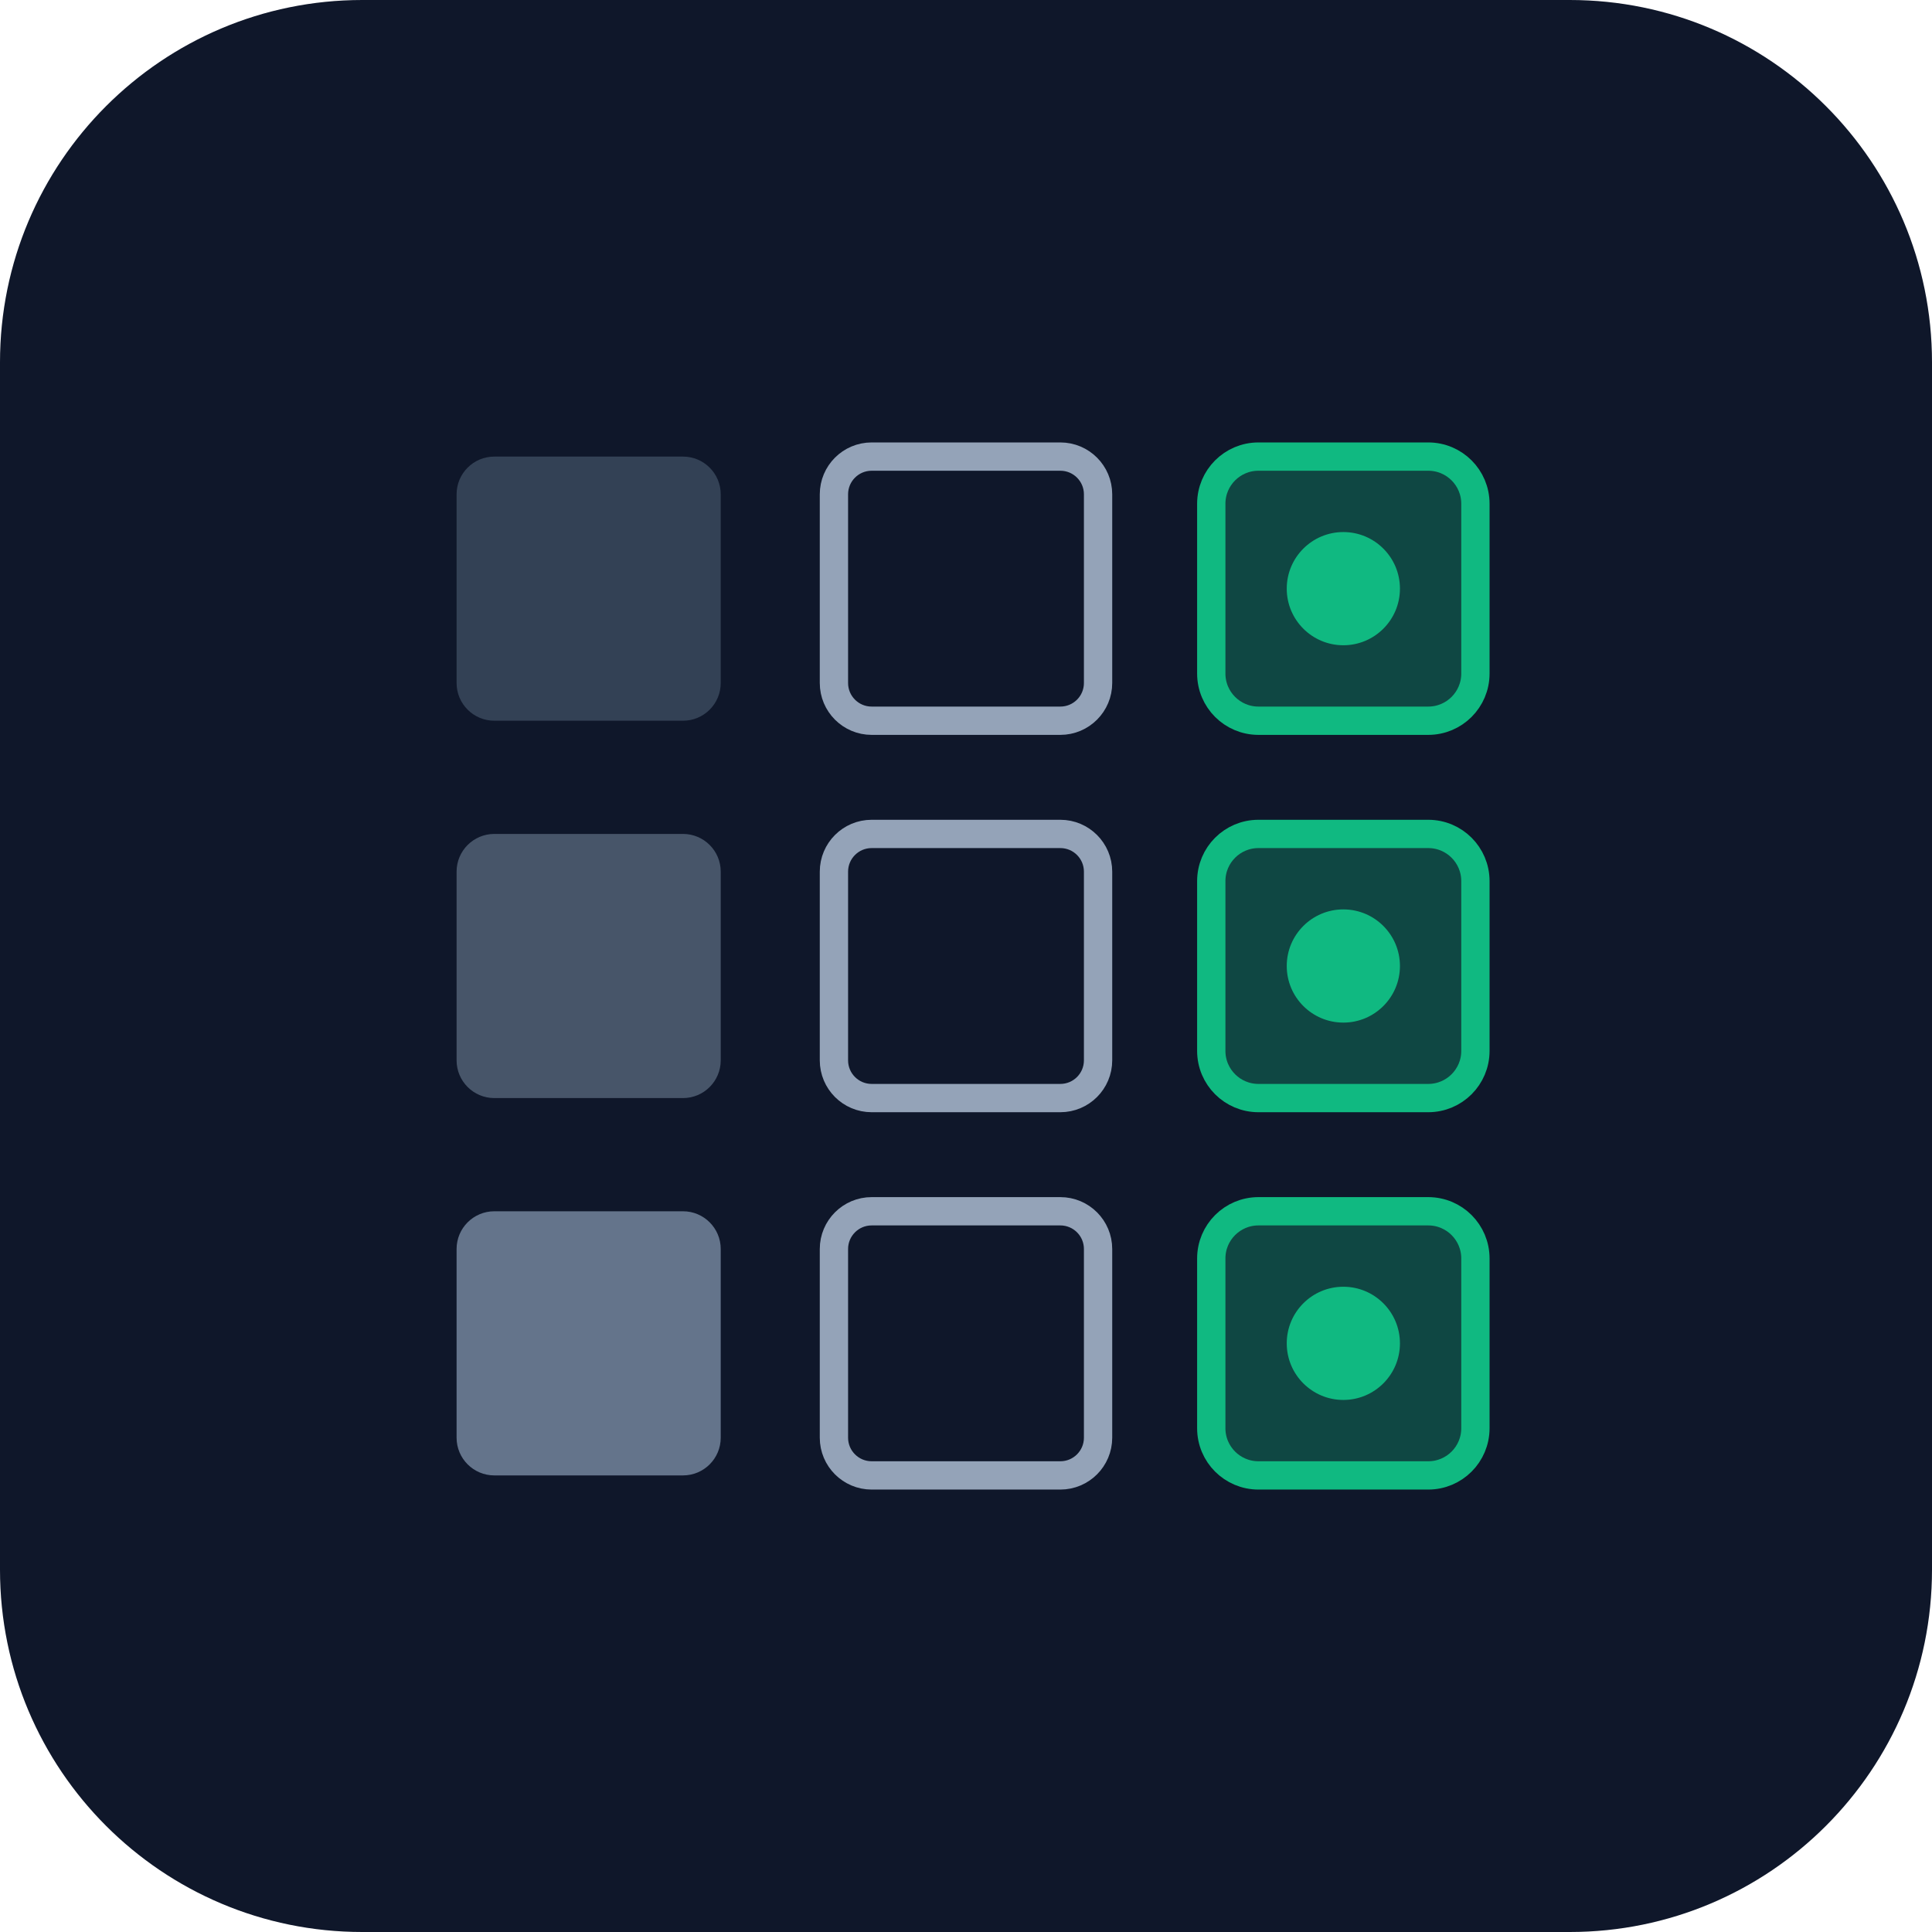
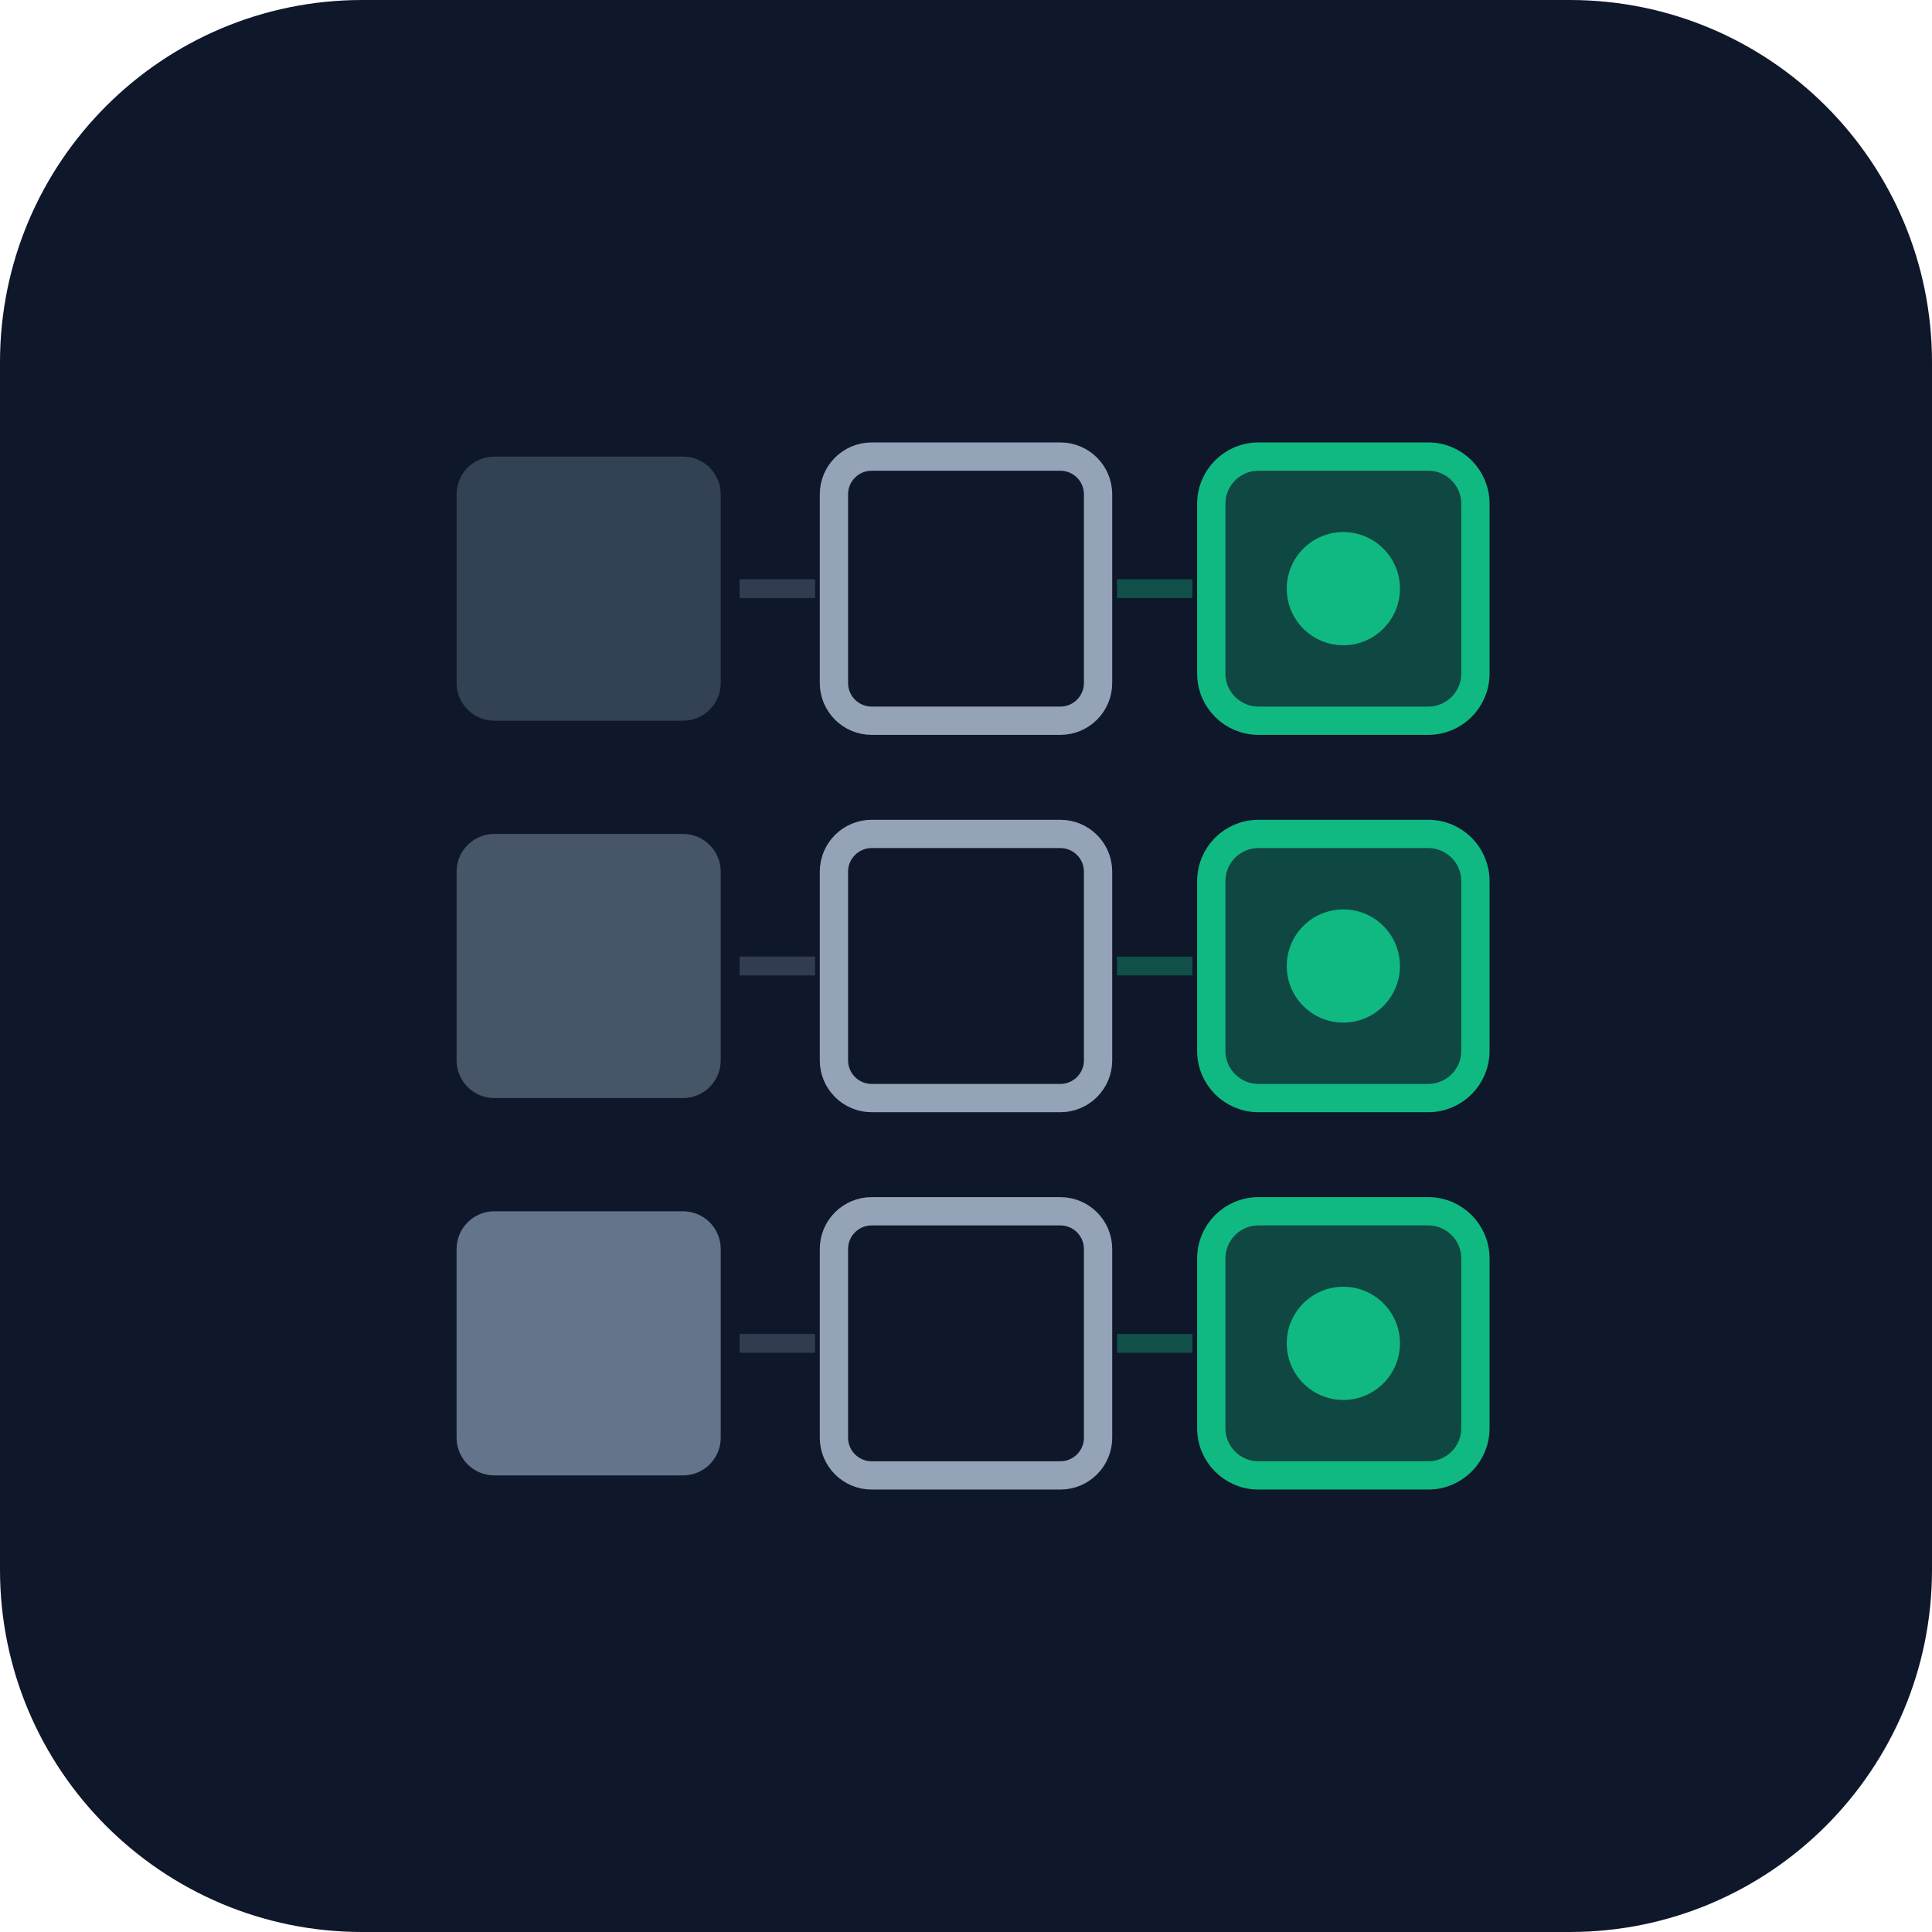
<svg xmlns="http://www.w3.org/2000/svg" viewBox="0 0 512 512" width="512" height="512">
  <rect width="512" height="512" rx="96" fill="#0f172a" />
  <g transform="translate(96, 96) scale(5)">
    <rect x="5" y="5" width="14" height="14" rx="2" fill="#334155" />
    <rect x="5" y="25" width="14" height="14" rx="2" fill="#475569" />
    <rect x="5" y="45" width="14" height="14" rx="2" fill="#64748b" />
+     <line x1="20" y1="12" x2="24" y2="12" stroke="#64748b" stroke-width="1" opacity="0.4" />
+     <line x1="20" y1="32" x2="24" y2="32" stroke="#64748b" stroke-width="1" opacity="0.4" />
+     <line x1="20" y1="52" x2="24" y2="52" stroke="#64748b" stroke-width="1" opacity="0.4" />
    <rect x="25" y="5" width="14" height="14" rx="2" fill="none" stroke="#94a3b8" stroke-width="1.5" />
    <rect x="25" y="25" width="14" height="14" rx="2" fill="none" stroke="#94a3b8" stroke-width="1.5" />
    <rect x="25" y="45" width="14" height="14" rx="2" fill="none" stroke="#94a3b8" stroke-width="1.5" />
+     <line x1="40" y1="12" x2="44" y2="12" stroke="#10b981" stroke-width="1" opacity="0.35" />
+     <line x1="40" y1="32" x2="44" y2="32" stroke="#10b981" stroke-width="1" opacity="0.35" />
+     <line x1="40" y1="52" x2="44" y2="52" stroke="#10b981" stroke-width="1" opacity="0.35" />
    <rect x="45" y="5" width="14" height="14" rx="2.5" fill="#10b981" fill-opacity="0.3" stroke="#10b981" stroke-width="1.5" />
    <rect x="45" y="25" width="14" height="14" rx="2.5" fill="#10b981" fill-opacity="0.3" stroke="#10b981" stroke-width="1.5" />
    <rect x="45" y="45" width="14" height="14" rx="2.5" fill="#10b981" fill-opacity="0.3" stroke="#10b981" stroke-width="1.5" />
    <circle cx="52" cy="12" r="3" fill="#10b981" />
    <circle cx="52" cy="32" r="3" fill="#10b981" />
    <circle cx="52" cy="52" r="3" fill="#10b981" />
  </g>
</svg>
